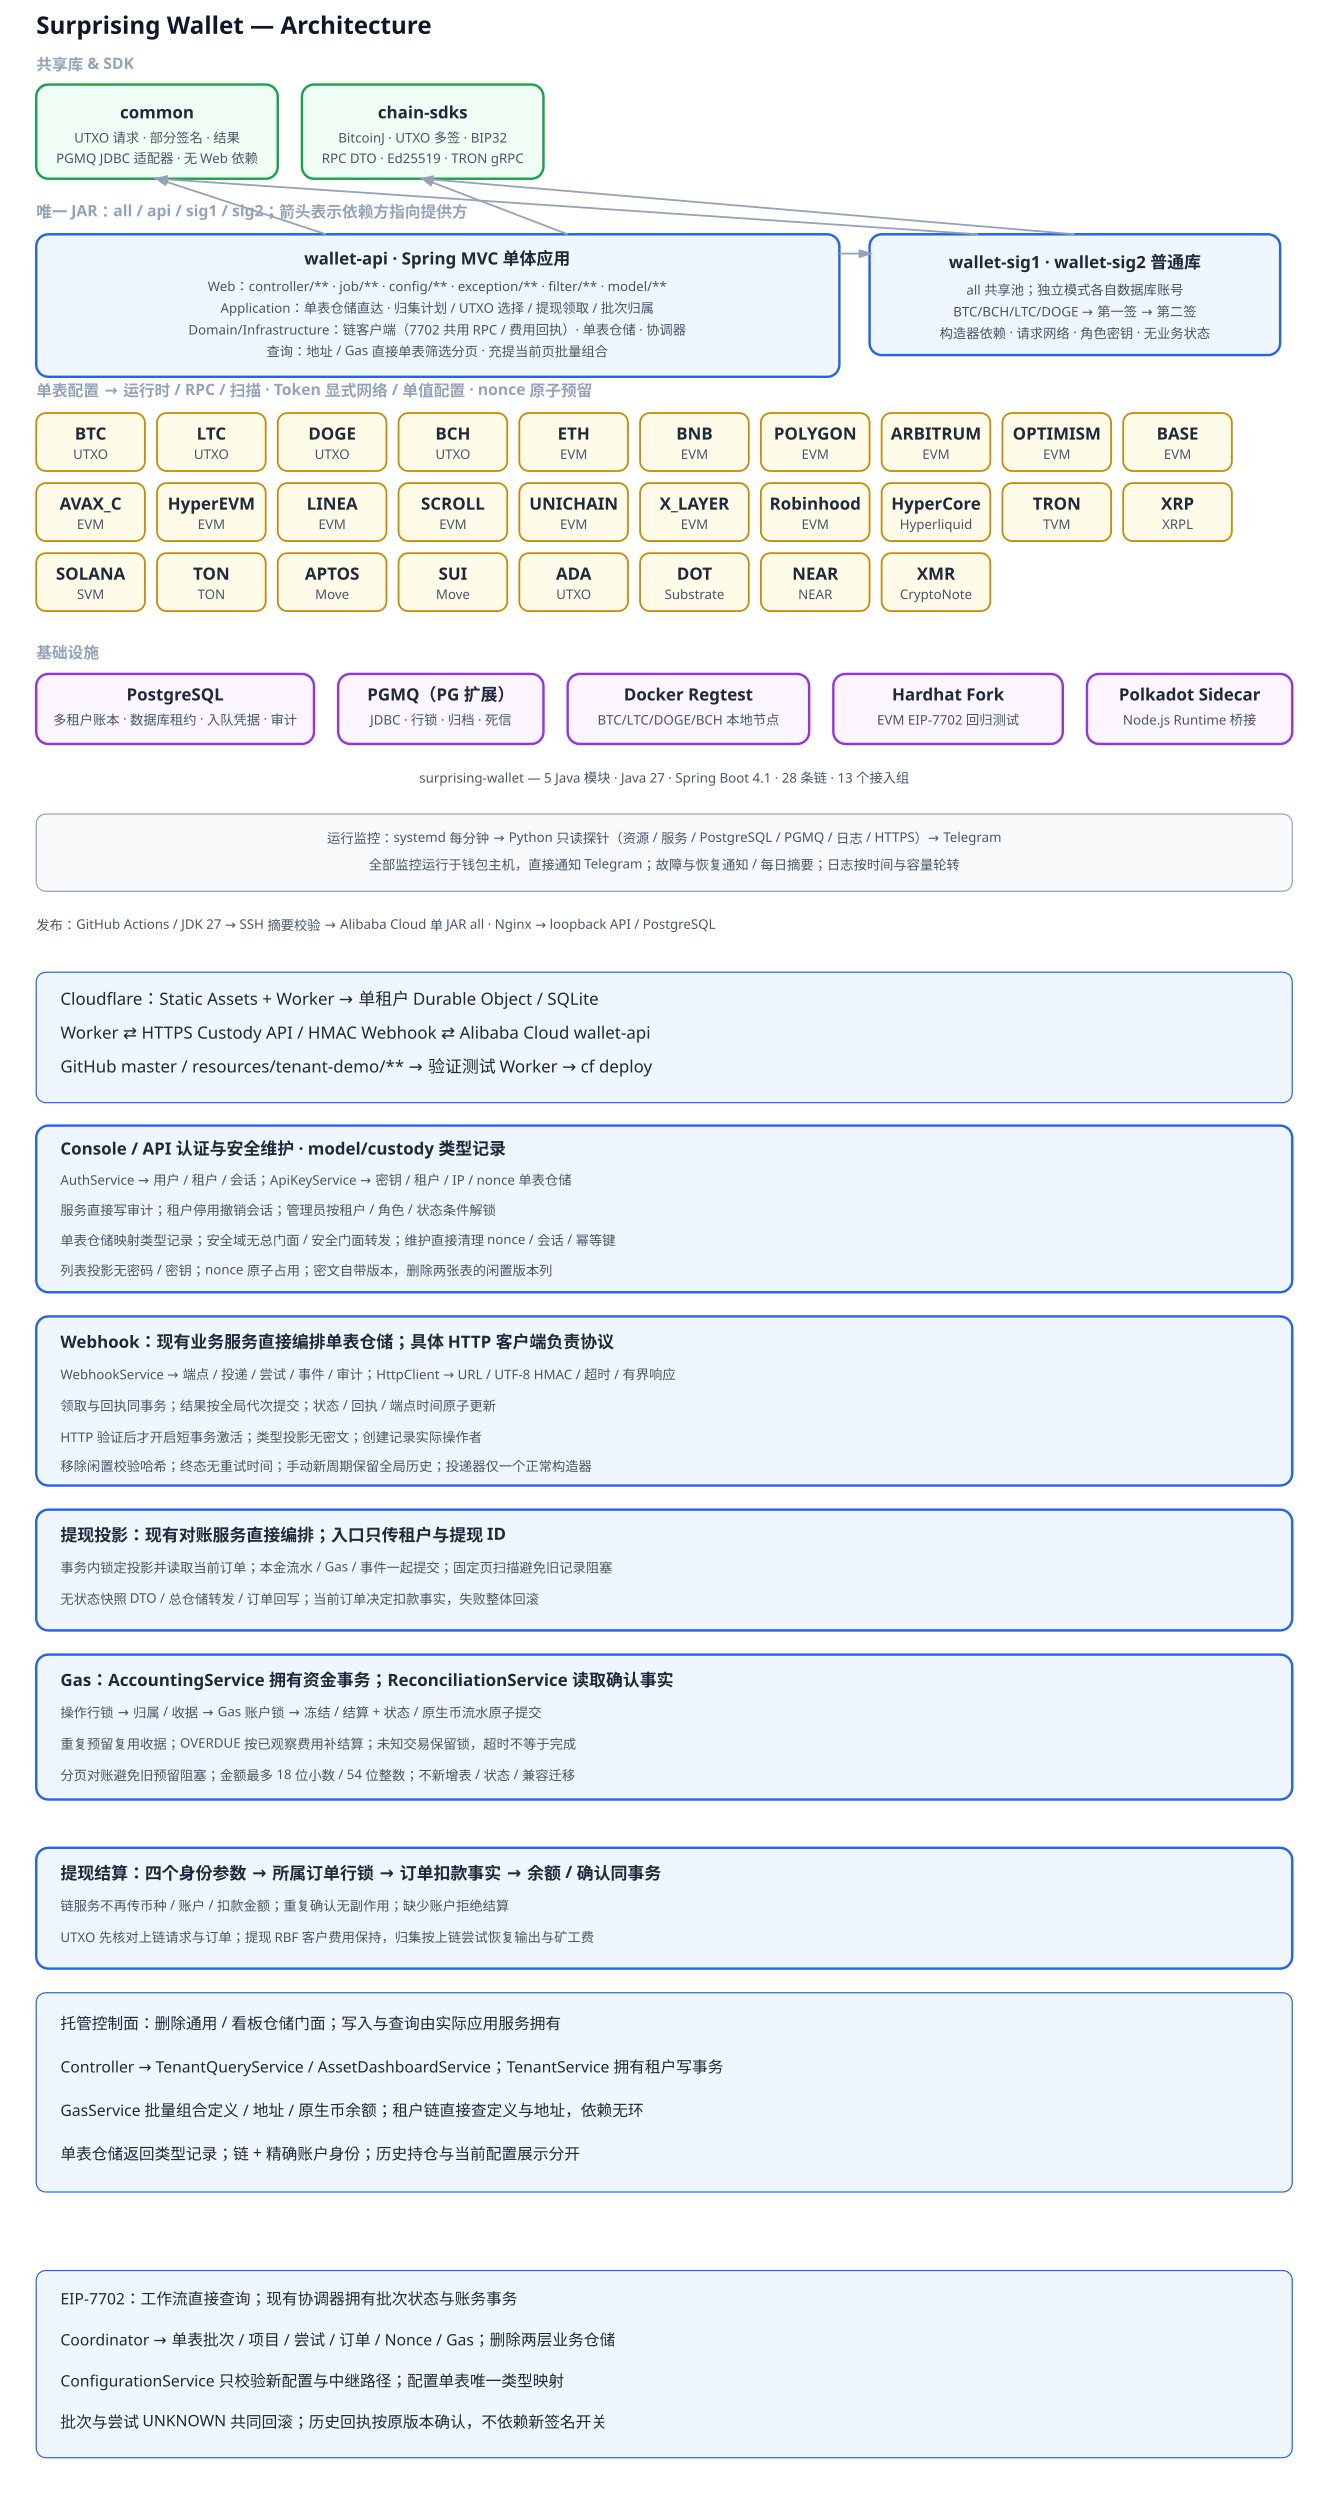
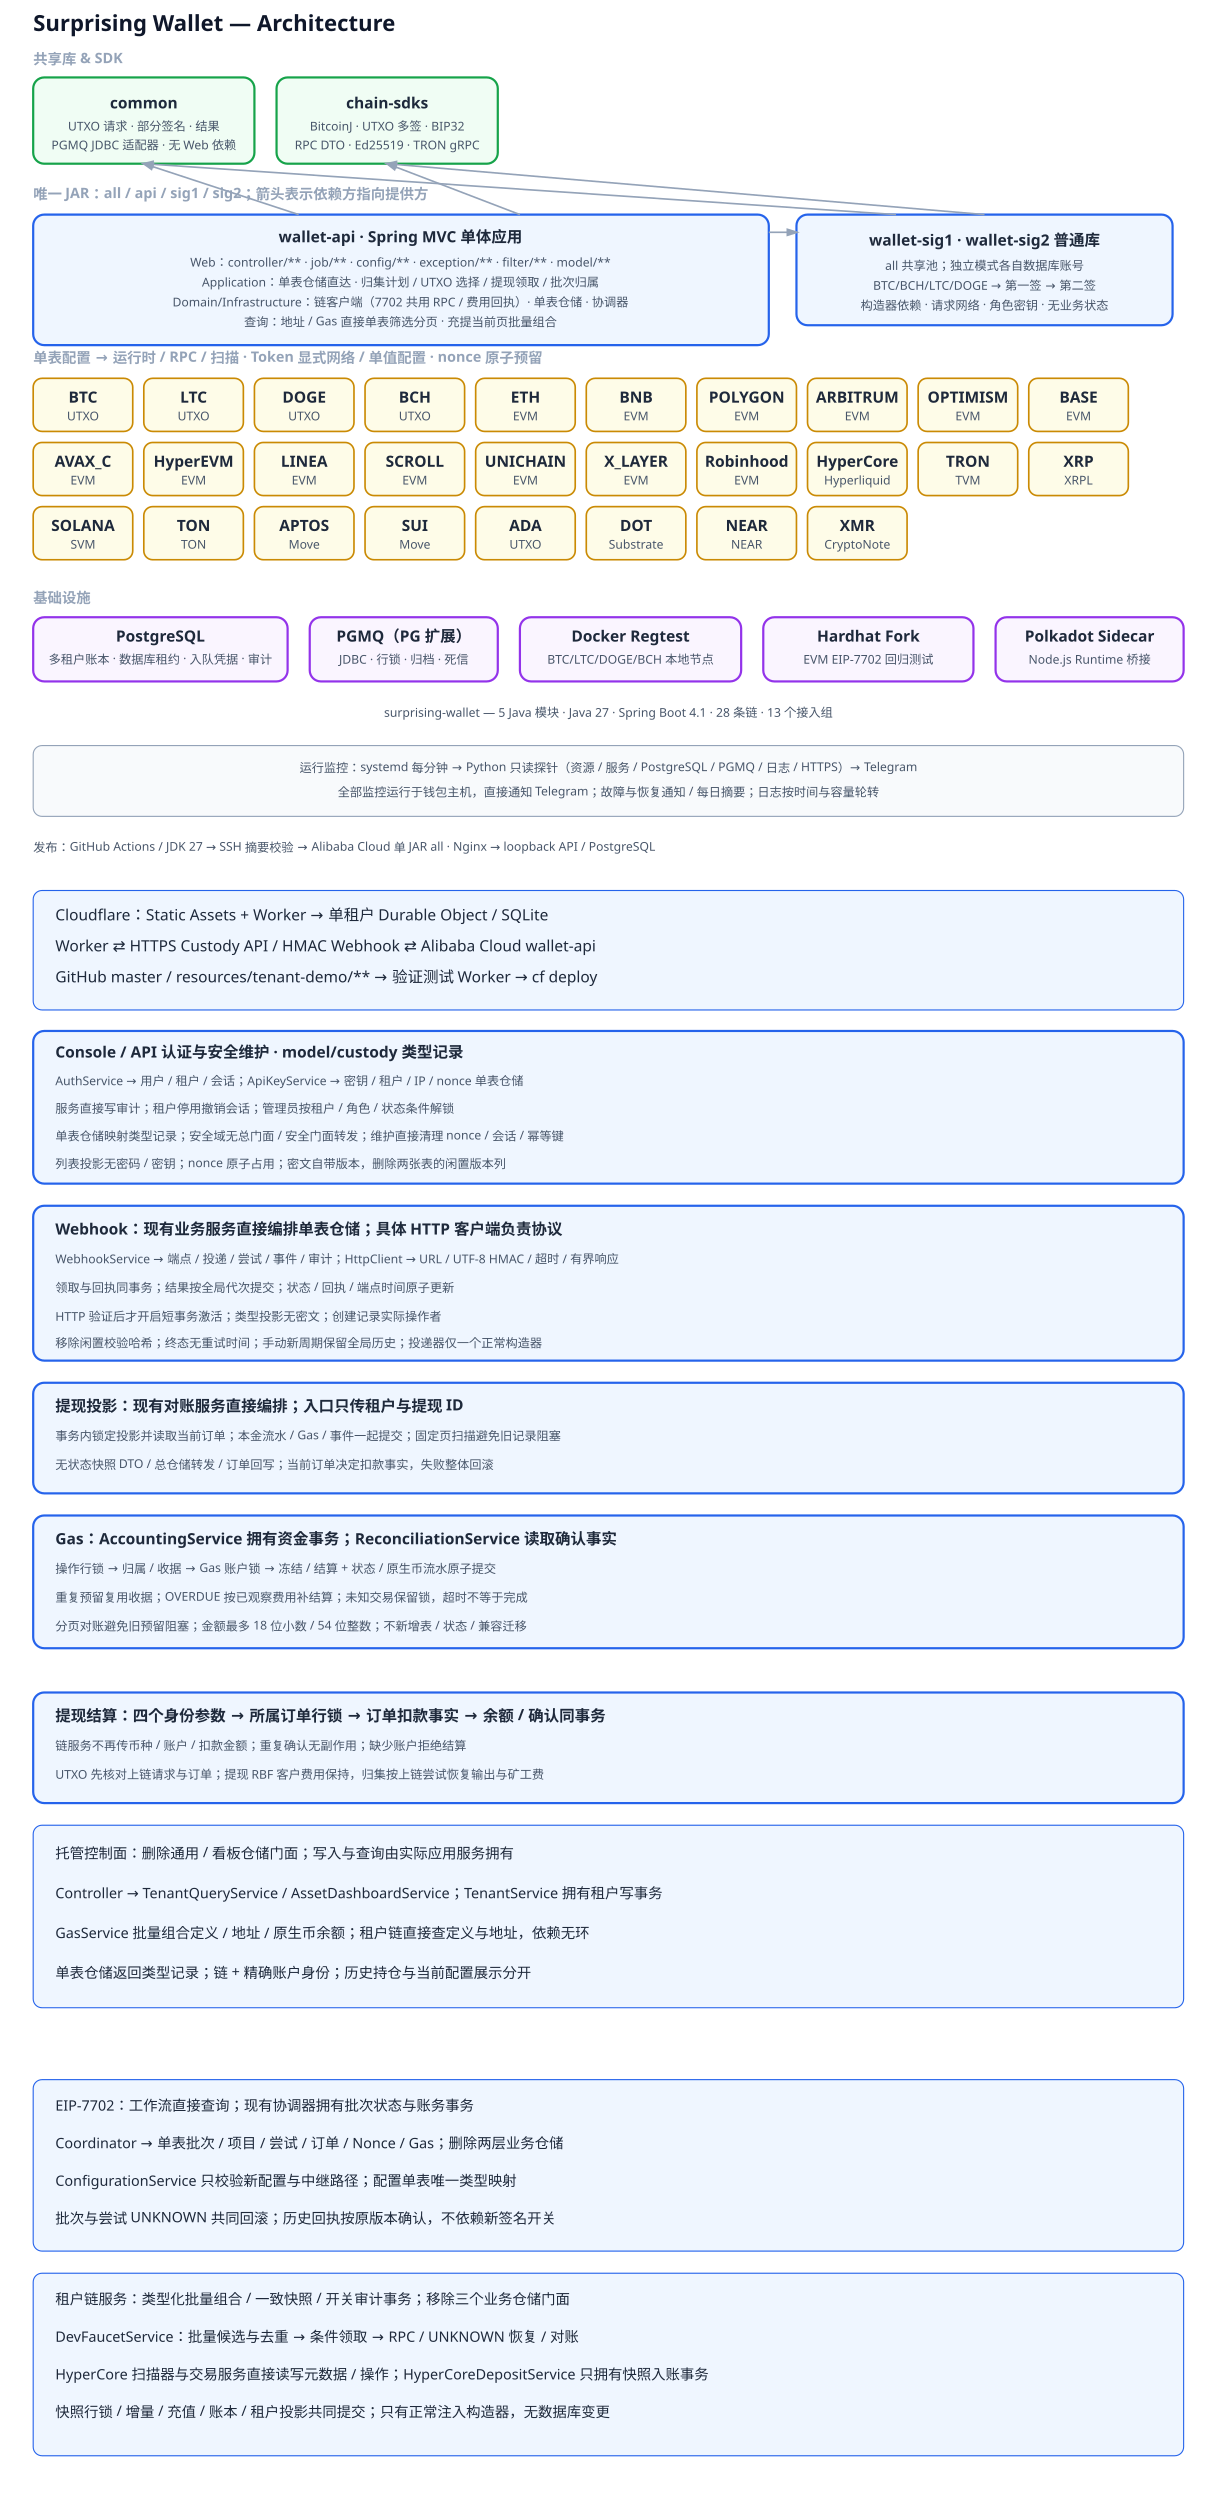
- <svg xmlns="http://www.w3.org/2000/svg" width="1100" height="2070" viewBox="0 0 1100 2070">
+ <svg xmlns="http://www.w3.org/2000/svg" width="1100" height="2260" viewBox="0 0 1100 2260">
  <style>
    .svc   { fill: #eff6ff; stroke: #2563eb; stroke-width: 2; rx: 10; }
    .lib   { fill: #f0fdf4; stroke: #16a34a; stroke-width: 2; rx: 10; }
    .chain { fill: #fefce8; stroke: #ca8a04; stroke-width: 1.5; rx: 8; }
    .infra { fill: #faf5ff; stroke: #9333ea; stroke-width: 2; rx: 10; }
    .label { font: 14px sans-serif; font-weight: 700; fill: #1e293b; }
    .desc  { font: 11px sans-serif; fill: #475569; }
    .title { font: 20px sans-serif; font-weight: 700; fill: #0f172a; }
    .sep   { font: 13px sans-serif; font-weight: 600; fill: #94a3b8; }
    .arrow { stroke: #94a3b8; stroke-width: 1.5; marker-end: url(#arr); }
  </style>
  <defs>
    <marker id="arr" markerWidth="8" markerHeight="8" refX="6" refY="2.5" orient="auto" markerUnits="strokeWidth">
      <path d="M0,0 L0,5 L8,2.5 z" fill="#94a3b8" />
    </marker>
  </defs>
  <text x="30" y="28" class="title">Surprising Wallet —  Architecture</text>
  <text x="30" y="58" class="sep"> 共享库 &amp; SDK</text>
  <rect x="30" y="70" width="200" height="78" class="lib" />
  <text x="130" y="98" text-anchor="middle" class="label">common</text>
  <text x="130" y="118" text-anchor="middle" class="desc">UTXO 请求 · 部分签名 · 结果</text>
  <text x="130" y="135" text-anchor="middle" class="desc">PGMQ JDBC 适配器 · 无 Web 依赖</text>
  <rect x="250" y="70" width="200" height="78" class="lib" />
  <text x="350" y="98" text-anchor="middle" class="label">chain-sdks</text>
  <text x="350" y="118" text-anchor="middle" class="desc">BitcoinJ · UTXO 多签 · BIP32</text>
  <text x="350" y="135" text-anchor="middle" class="desc">RPC DTO · Ed25519 · TRON gRPC</text>
  <text x="30" y="180" class="sep"> 唯一 JAR：all / api / sig1 / sig2；箭头表示依赖方指向提供方</text>
  <rect x="30" y="194" width="665" height="118" class="svc" />
  <text x="362" y="219" text-anchor="middle" class="label">wallet-api · Spring MVC 单体应用</text>
  <text x="362" y="241" text-anchor="middle" class="desc">Web：controller/** · job/** · config/** · exception/** · filter/** · model/**</text>
  <text x="362" y="259" text-anchor="middle" class="desc">Application：单表仓储直达 · 归集计划 / UTXO 选择 / 提现领取 / 批次归属</text>
  <text x="362" y="277" text-anchor="middle" class="desc">Domain/Infrastructure：链客户端（7702 共用 RPC / 费用回执）· 单表仓储 · 协调器</text>
  <text x="362" y="295" text-anchor="middle" class="desc">查询：地址 / Gas 直接单表筛选分页 · 充提当前页批量组合</text>
  <rect x="720" y="194" width="340" height="100" class="svc" />
  <text x="890" y="222" text-anchor="middle" class="label">wallet-sig1 · wallet-sig2 普通库</text>
  <text x="890" y="244" text-anchor="middle" class="desc">all 共享池；独立模式各自数据库账号</text>
  <text x="890" y="262" text-anchor="middle" class="desc">BTC/BCH/LTC/DOGE → 第一签 → 第二签</text>
  <text x="890" y="280" text-anchor="middle" class="desc">构造器依赖 · 请求网络 · 角色密钥 · 无业务状态</text>
  <line x1="695" y1="210" x2="720" y2="210" class="arrow" />
  <line x1="270" y1="194" x2="130" y2="148" class="arrow" />
  <line x1="470" y1="194" x2="350" y2="148" class="arrow" />
  <line x1="810" y1="194" x2="130" y2="148" class="arrow" />
  <line x1="890" y1="194" x2="350" y2="148" class="arrow" />
  <text x="30" y="328" class="sep"> 单表配置 → 运行时 / RPC / 扫描 · Token 显式网络 / 单值配置 · nonce 原子预留</text>
  <rect x="30" y="342" width="90" height="48" class="chain" />
  <text x="75" y="364" text-anchor="middle" class="label">BTC</text>
  <text x="75" y="380" text-anchor="middle" class="desc">UTXO</text>
  <rect x="130" y="342" width="90" height="48" class="chain" />
  <text x="175" y="364" text-anchor="middle" class="label">LTC</text>
  <text x="175" y="380" text-anchor="middle" class="desc">UTXO</text>
  <rect x="230" y="342" width="90" height="48" class="chain" />
  <text x="275" y="364" text-anchor="middle" class="label">DOGE</text>
  <text x="275" y="380" text-anchor="middle" class="desc">UTXO</text>
  <rect x="330" y="342" width="90" height="48" class="chain" />
  <text x="375" y="364" text-anchor="middle" class="label">BCH</text>
  <text x="375" y="380" text-anchor="middle" class="desc">UTXO</text>
  <rect x="430" y="342" width="90" height="48" class="chain" />
  <text x="475" y="364" text-anchor="middle" class="label">ETH</text>
  <text x="475" y="380" text-anchor="middle" class="desc">EVM</text>
  <rect x="530" y="342" width="90" height="48" class="chain" />
  <text x="575" y="364" text-anchor="middle" class="label">BNB</text>
  <text x="575" y="380" text-anchor="middle" class="desc">EVM</text>
  <rect x="630" y="342" width="90" height="48" class="chain" />
  <text x="675" y="364" text-anchor="middle" class="label">POLYGON</text>
  <text x="675" y="380" text-anchor="middle" class="desc">EVM</text>
  <rect x="730" y="342" width="90" height="48" class="chain" />
  <text x="775" y="364" text-anchor="middle" class="label">ARBITRUM</text>
  <text x="775" y="380" text-anchor="middle" class="desc">EVM</text>
  <rect x="830" y="342" width="90" height="48" class="chain" />
  <text x="875" y="364" text-anchor="middle" class="label">OPTIMISM</text>
  <text x="875" y="380" text-anchor="middle" class="desc">EVM</text>
  <rect x="930" y="342" width="90" height="48" class="chain" />
  <text x="975" y="364" text-anchor="middle" class="label">BASE</text>
  <text x="975" y="380" text-anchor="middle" class="desc">EVM</text>
  <rect x="30" y="400" width="90" height="48" class="chain" />
  <text x="75" y="422" text-anchor="middle" class="label">AVAX_C</text>
  <text x="75" y="438" text-anchor="middle" class="desc">EVM</text>
  <rect x="130" y="400" width="90" height="48" class="chain" />
  <text x="175" y="422" text-anchor="middle" class="label">HyperEVM</text>
  <text x="175" y="438" text-anchor="middle" class="desc">EVM</text>
  <rect x="230" y="400" width="90" height="48" class="chain" />
  <text x="275" y="422" text-anchor="middle" class="label">LINEA</text>
  <text x="275" y="438" text-anchor="middle" class="desc">EVM</text>
  <rect x="330" y="400" width="90" height="48" class="chain" />
  <text x="375" y="422" text-anchor="middle" class="label">SCROLL</text>
  <text x="375" y="438" text-anchor="middle" class="desc">EVM</text>
  <rect x="430" y="400" width="90" height="48" class="chain" />
  <text x="475" y="422" text-anchor="middle" class="label">UNICHAIN</text>
  <text x="475" y="438" text-anchor="middle" class="desc">EVM</text>
  <rect x="530" y="400" width="90" height="48" class="chain" />
  <text x="575" y="422" text-anchor="middle" class="label">X_LAYER</text>
  <text x="575" y="438" text-anchor="middle" class="desc">EVM</text>
  <rect x="630" y="400" width="90" height="48" class="chain" />
  <text x="675" y="422" text-anchor="middle" class="label">Robinhood</text>
  <text x="675" y="438" text-anchor="middle" class="desc">EVM</text>
  <rect x="730" y="400" width="90" height="48" class="chain" />
  <text x="775" y="422" text-anchor="middle" class="label">HyperCore</text>
  <text x="775" y="438" text-anchor="middle" class="desc">Hyperliquid</text>
  <rect x="830" y="400" width="90" height="48" class="chain" />
  <text x="875" y="422" text-anchor="middle" class="label">TRON</text>
  <text x="875" y="438" text-anchor="middle" class="desc">TVM</text>
  <rect x="930" y="400" width="90" height="48" class="chain" />
  <text x="975" y="422" text-anchor="middle" class="label">XRP</text>
  <text x="975" y="438" text-anchor="middle" class="desc">XRPL</text>
  <rect x="30" y="458" width="90" height="48" class="chain" />
  <text x="75" y="480" text-anchor="middle" class="label">SOLANA</text>
  <text x="75" y="496" text-anchor="middle" class="desc">SVM</text>
  <rect x="130" y="458" width="90" height="48" class="chain" />
  <text x="175" y="480" text-anchor="middle" class="label">TON</text>
  <text x="175" y="496" text-anchor="middle" class="desc">TON</text>
  <rect x="230" y="458" width="90" height="48" class="chain" />
  <text x="275" y="480" text-anchor="middle" class="label">APTOS</text>
  <text x="275" y="496" text-anchor="middle" class="desc">Move</text>
  <rect x="330" y="458" width="90" height="48" class="chain" />
  <text x="375" y="480" text-anchor="middle" class="label">SUI</text>
  <text x="375" y="496" text-anchor="middle" class="desc">Move</text>
  <rect x="430" y="458" width="90" height="48" class="chain" />
  <text x="475" y="480" text-anchor="middle" class="label">ADA</text>
  <text x="475" y="496" text-anchor="middle" class="desc">UTXO</text>
  <rect x="530" y="458" width="90" height="48" class="chain" />
  <text x="575" y="480" text-anchor="middle" class="label">DOT</text>
  <text x="575" y="496" text-anchor="middle" class="desc">Substrate</text>
  <rect x="630" y="458" width="90" height="48" class="chain" />
  <text x="675" y="480" text-anchor="middle" class="label">NEAR</text>
  <text x="675" y="496" text-anchor="middle" class="desc">NEAR</text>
  <rect x="730" y="458" width="90" height="48" class="chain" />
  <text x="775" y="480" text-anchor="middle" class="label">XMR</text>
  <text x="775" y="496" text-anchor="middle" class="desc">CryptoNote</text>
  <text x="30" y="545" class="sep"> 基础设施</text>
  <rect x="30" y="558" width="230" height="58" class="infra" />
  <text x="145" y="580" text-anchor="middle" class="label">PostgreSQL</text>
  <text x="145" y="600" text-anchor="middle" class="desc">多租户账本 · 数据库租约 · 入队凭据 · 审计</text>
  <rect x="280" y="558" width="170" height="58" class="infra" />
  <text x="365" y="580" text-anchor="middle" class="label">PGMQ（PG 扩展）</text>
  <text x="365" y="600" text-anchor="middle" class="desc">JDBC · 行锁 · 归档 · 死信</text>
  <rect x="470" y="558" width="200" height="58" class="infra" />
  <text x="570" y="580" text-anchor="middle" class="label">Docker Regtest</text>
  <text x="570" y="600" text-anchor="middle" class="desc">BTC/LTC/DOGE/BCH 本地节点</text>
  <rect x="690" y="558" width="190" height="58" class="infra" />
  <text x="785" y="580" text-anchor="middle" class="label">Hardhat Fork</text>
  <text x="785" y="600" text-anchor="middle" class="desc">EVM EIP-7702 回归测试</text>
  <rect x="900" y="558" width="170" height="58" class="infra" />
  <text x="985" y="580" text-anchor="middle" class="label">Polkadot Sidecar</text>
  <text x="985" y="600" text-anchor="middle" class="desc">Node.js Runtime 桥接</text>
  <text x="550" y="648" text-anchor="middle" class="desc" fill="#94a3b8" font-size="11">surprising-wallet — 5 Java 模块 · Java 27 · Spring Boot 4.1 · 28 条链 · 13 个接入组</text>
  <text x="30" y="770" class="desc">发布：GitHub Actions / JDK 27 → SSH 摘要校验 → Alibaba Cloud 单 JAR all · Nginx → loopback API / PostgreSQL</text>
  <rect x="30" y="674" width="1040" height="64" fill="#f8fafc" stroke="#94a3b8" rx="8" />
  <text x="550" y="698" text-anchor="middle" class="desc">运行监控：systemd 每分钟 → Python 只读探针（资源 / 服务 / PostgreSQL / PGMQ / 日志 / HTTPS）→ Telegram</text>
  <text x="550" y="720" text-anchor="middle" class="desc">全部监控运行于钱包主机，直接通知 Telegram；故障与恢复通知 / 每日摘要；日志按时间与容量轮转</text>
  <rect x="30" y="805" width="1040" height="108" rx="8" fill="#eff6ff" stroke="#2563eb" />
  <text x="50" y="832" style="font:14px sans-serif;fill:#1e293b">Cloudflare：Static Assets + Worker → 单租户 Durable Object / SQLite</text>
  <text x="50" y="860" style="font:14px sans-serif;fill:#1e293b">Worker ⇄ HTTPS Custody API / HMAC Webhook ⇄ Alibaba Cloud wallet-api</text>
  <text x="50" y="888" style="font:14px sans-serif;fill:#1e293b">GitHub master / resources/tenant-demo/** → 验证测试 Worker → cf deploy</text>
  <rect x="30" y="932" width="1040" height="138" class="svc" />
  <text x="50" y="956" class="label">Console / API 认证与安全维护 · model/custody 类型记录</text>
  <text x="50" y="981" class="desc">AuthService → 用户 / 租户 / 会话；ApiKeyService → 密钥 / 租户 / IP / nonce 单表仓储</text>
  <text x="50" y="1006" class="desc">服务直接写审计；租户停用撤销会话；管理员按租户 / 角色 / 状态条件解锁</text>
  <text x="50" y="1031" class="desc">单表仓储映射类型记录；安全域无总门面 / 安全门面转发；维护直接清理 nonce / 会话 / 幂等键</text>
  <text x="50" y="1056" class="desc">列表投影无密码 / 密钥；nonce 原子占用；密文自带版本，删除两张表的闲置版本列</text>
  <rect x="30" y="1090" width="1040" height="140" class="svc" />
  <text x="50" y="1116" class="label">Webhook：现有业务服务直接编排单表仓储；具体 HTTP 客户端负责协议</text>
  <text x="50" y="1142" class="desc">WebhookService → 端点 / 投递 / 尝试 / 事件 / 审计；HttpClient → URL / UTF-8 HMAC / 超时 / 有界响应</text>
  <text x="50" y="1168" class="desc">领取与回执同事务；结果按全局代次提交；状态 / 回执 / 端点时间原子更新</text>
  <text x="50" y="1194" class="desc">HTTP 验证后才开启短事务激活；类型投影无密文；创建记录实际操作者</text>
  <text x="50" y="1218" class="desc">移除闲置校验哈希；终态无重试时间；手动新周期保留全局历史；投递器仅一个正常构造器</text>
  <rect x="30" y="1250" width="1040" height="100" class="svc" />
  <text x="50" y="1276" class="label">提现投影：现有对账服务直接编排；入口只传租户与提现 ID</text>
  <text x="50" y="1302" class="desc">事务内锁定投影并读取当前订单；本金流水 / Gas / 事件一起提交；固定页扫描避免旧记录阻塞</text>
  <text x="50" y="1328" class="desc">无状态快照 DTO / 总仓储转发 / 订单回写；当前订单决定扣款事实，失败整体回滚</text>
  <rect x="30" y="1370" width="1040" height="120" class="svc" />
  <text x="50" y="1396" class="label">Gas：AccountingService 拥有资金事务；ReconciliationService 读取确认事实</text>
  <text x="50" y="1422" class="desc">操作行锁 → 归属 / 收据 → Gas 账户锁 → 冻结 / 结算 + 状态 / 原生币流水原子提交</text>
  <text x="50" y="1448" class="desc">重复预留复用收据；OVERDUE 按已观察费用补结算；未知交易保留锁，超时不等于完成</text>
  <text x="50" y="1474" class="desc">分页对账避免旧预留阻塞；金额最多 18 位小数 / 54 位整数；不新增表 / 状态 / 兼容迁移</text>
  <rect x="30" y="1530" width="1040" height="100" class="svc" />
  <text x="50" y="1556" class="label">提现结算：四个身份参数 → 所属订单行锁 → 订单扣款事实 → 余额 / 确认同事务</text>
  <text x="50" y="1582" class="desc">链服务不再传币种 / 账户 / 扣款金额；重复确认无副作用；缺少账户拒绝结算</text>
  <text x="50" y="1608" class="desc">UTXO 先核对上链请求与订单；提现 RBF 客户费用保持，归集按上链尝试恢复输出与矿工费</text>
  <rect x="30" y="1650" width="1040" height="165" rx="8" fill="#eff6ff" stroke="#2563eb" />
  <text x="50" y="1680" style="font:13px sans-serif;fill:#1e293b">托管控制面：删除通用 / 看板仓储门面；写入与查询由实际应用服务拥有</text>
  <text x="50" y="1716" style="font:13px sans-serif;fill:#1e293b">Controller → TenantQueryService / AssetDashboardService；TenantService 拥有租户写事务</text>
  <text x="50" y="1752" style="font:13px sans-serif;fill:#1e293b">GasService 批量组合定义 / 地址 / 原生币余额；租户链直接查定义与地址，依赖无环</text>
  <text x="50" y="1788" style="font:13px sans-serif;fill:#1e293b">单表仓储返回类型记录；链 + 精确账户身份；历史持仓与当前配置展示分开</text>
  <rect x="30" y="1880" width="1040" height="155" rx="8" fill="#eff6ff" stroke="#2563eb" />
  <text x="50" y="1908" style="font:13px sans-serif;fill:#1e293b">EIP-7702：工作流直接查询；现有协调器拥有批次状态与账务事务</text>
  <text x="50" y="1942" style="font:13px sans-serif;fill:#1e293b">Coordinator → 单表批次 / 项目 / 尝试 / 订单 / Nonce / Gas；删除两层业务仓储</text>
  <text x="50" y="1976" style="font:13px sans-serif;fill:#1e293b">ConfigurationService 只校验新配置与中继路径；配置单表唯一类型映射</text>
  <text x="50" y="2010" style="font:13px sans-serif;fill:#1e293b">批次与尝试 UNKNOWN 共同回滚；历史回执按原版本确认，不依赖新签名开关</text>
+   <rect x="30" y="2055" width="1040" height="165" rx="8" fill="#eff6ff" stroke="#2563eb" />
+   <text x="50" y="2083" style="font:13px sans-serif;fill:#1e293b">租户链服务：类型化批量组合 / 一致快照 / 开关审计事务；移除三个业务仓储门面</text>
+   <text x="50" y="2117" style="font:13px sans-serif;fill:#1e293b">DevFaucetService：批量候选与去重 → 条件领取 → RPC / UNKNOWN 恢复 / 对账</text>
+   <text x="50" y="2151" style="font:13px sans-serif;fill:#1e293b">HyperCore 扫描器与交易服务直接读写元数据 / 操作；HyperCoreDepositService 只拥有快照入账事务</text>
+   <text x="50" y="2185" style="font:13px sans-serif;fill:#1e293b">快照行锁 / 增量 / 充值 / 账本 / 租户投影共同提交；只有正常注入构造器，无数据库变更</text>
</svg>
